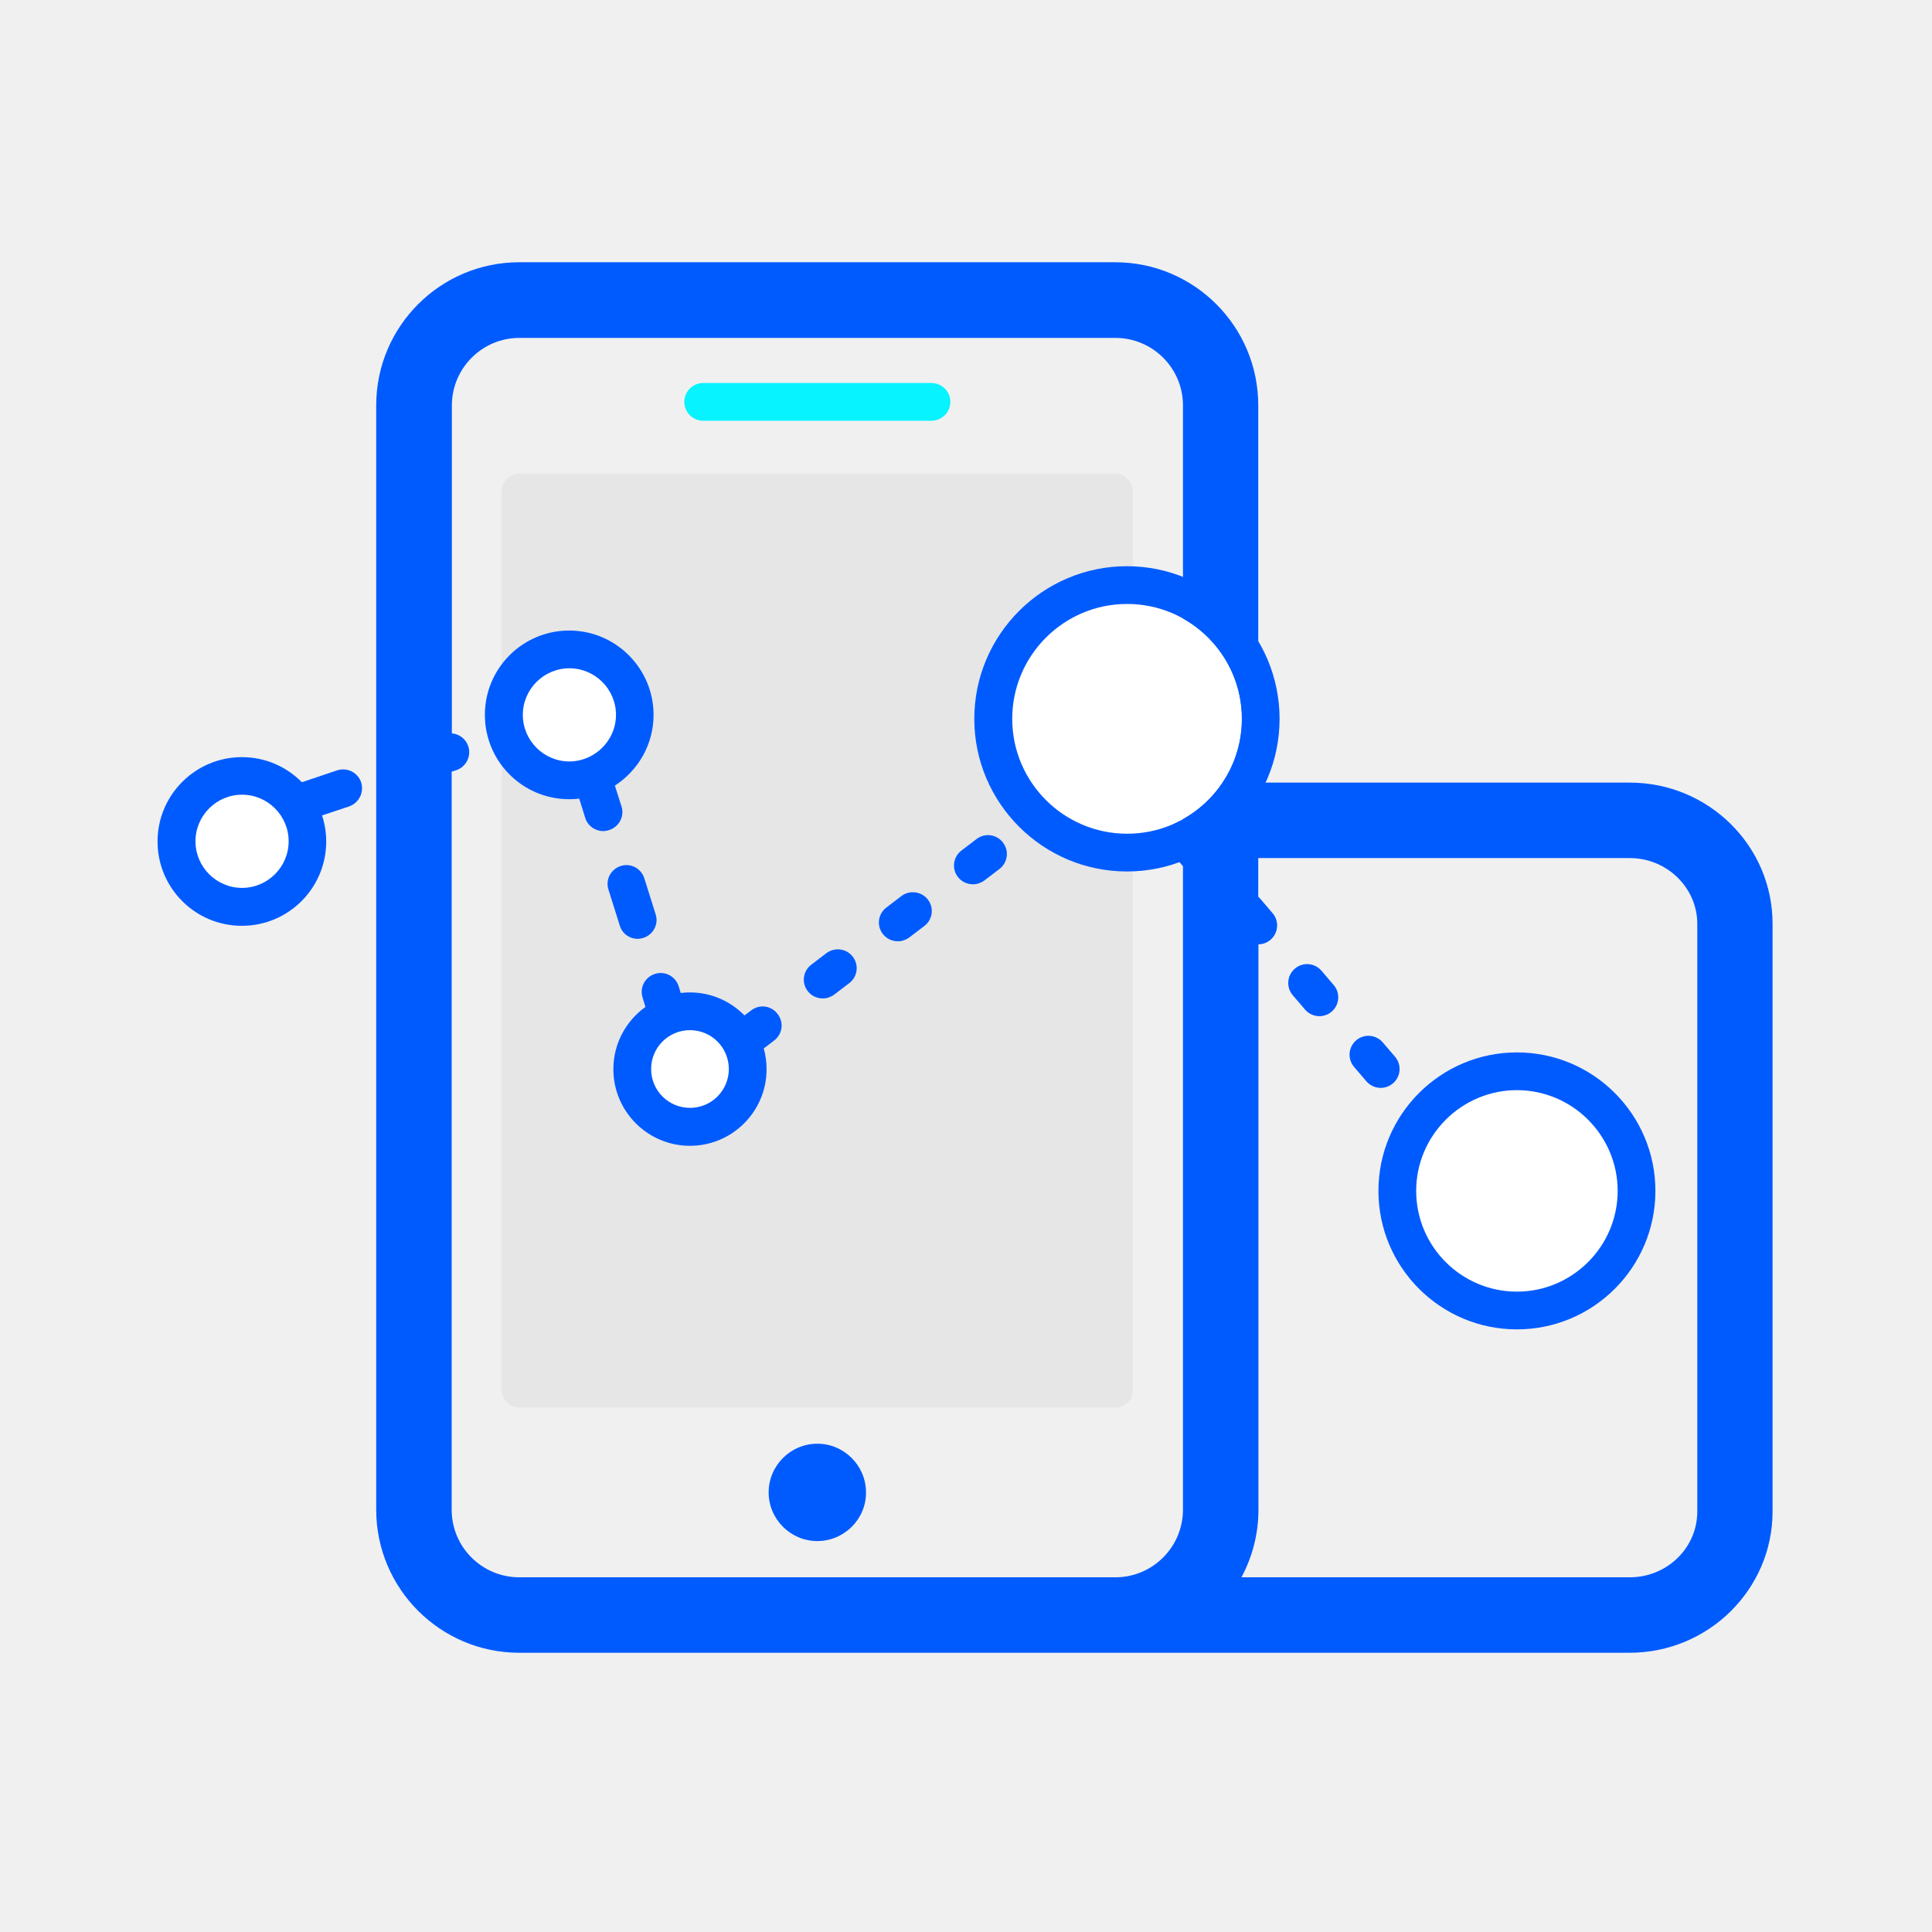
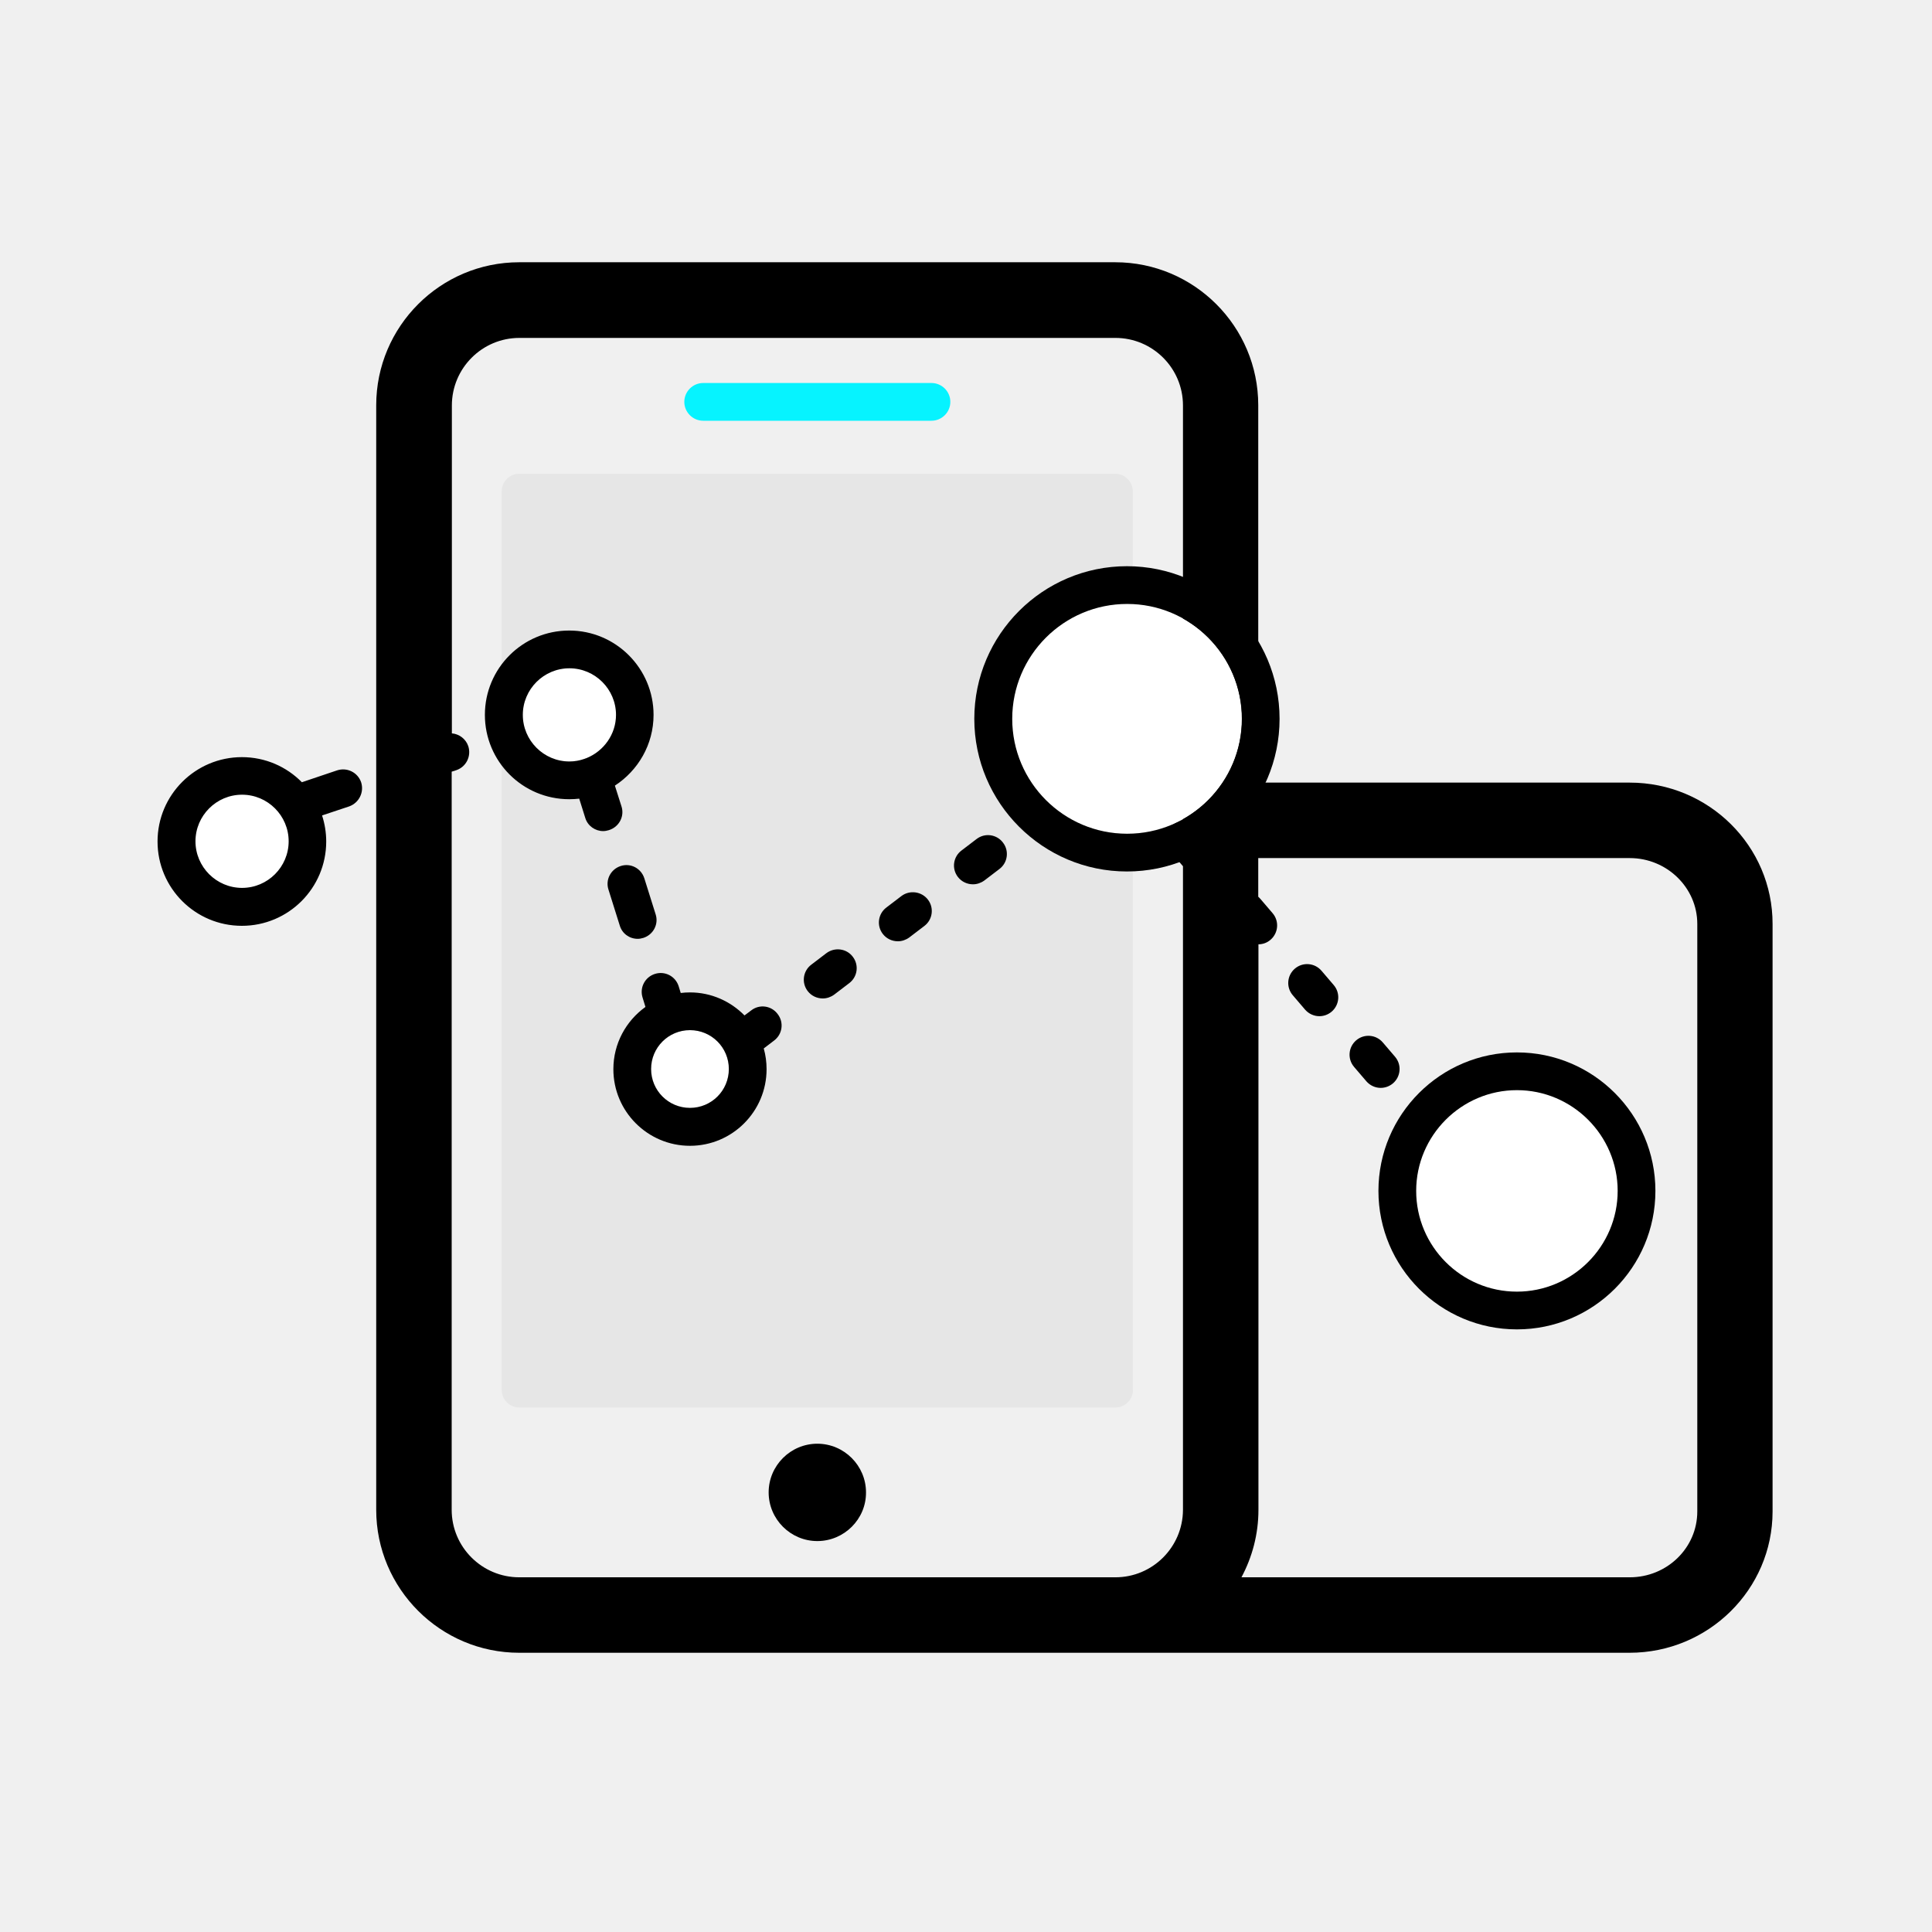
<svg xmlns="http://www.w3.org/2000/svg" width="800px" height="800px" viewBox="0 0 1024 1024" class="icon" version="1.1">
-   <path d="M433.2 816.8c-14.2 0-25.8-11.6-25.8-25.8 0-14.2 11.6-25.8 25.8-25.8 14.2 0 25.8 11.6 25.8 25.8 0.1 14.2-11.6 25.8-25.8 25.8z" fill="#005BFF" />
+   <path d="M433.2 816.8c-14.2 0-25.8-11.6-25.8-25.8 0-14.2 11.6-25.8 25.8-25.8 14.2 0 25.8 11.6 25.8 25.8 0.1 14.2-11.6 25.8-25.8 25.8z" fill="black" />
  <path d="M600.5 736.7c0 5.1-4.2 9.3-9.3 9.3h-316c-5.1 0-9.3-4.2-9.3-9.3V260.4c0-5.1 4.2-9.3 9.3-9.3h315.9c5.1 0 9.3 4.2 9.3 9.3v476.3h0.1z" fill="#E6E6E6" />
  <path d="M301.8 354.2c-13.6 0-24.7 11.1-24.7 24.7s11.1 24.7 24.7 24.7 24.7-11.1 24.7-24.7-11.1-24.7-24.7-24.7zM804 577.8c-29.4 0-53.4 24-53.4 53.4s24 53.4 53.4 53.4 53.4-24 53.4-53.4-24-53.4-53.4-53.4z" fill="#FFFFFF" />
-   <path d="M804 557.8c-40.5 0-73.4 32.9-73.4 73.4s32.9 73.4 73.4 73.4 73.4-32.9 73.4-73.4-32.9-73.4-73.4-73.4z m-53.4 73.4c0-29.4 24-53.4 53.4-53.4s53.4 24 53.4 53.4-24 53.4-53.4 53.4c-29.5 0-53.4-24-53.4-53.4z" fill="#005BFF" />
+   <path d="M804 557.8c-40.5 0-73.4 32.9-73.4 73.4s32.9 73.4 73.4 73.4 73.4-32.9 73.4-73.4-32.9-73.4-73.4-73.4z m-53.4 73.4c0-29.4 24-53.4 53.4-53.4s53.4 24 53.4 53.4-24 53.4-53.4 53.4c-29.5 0-53.4-24-53.4-53.4z" fill="black" />
  <path d="M365.7 546c-11.4 0-20.6 9.2-20.6 20.6s9.2 20.6 20.6 20.6 20.6-9.2 20.6-20.6S377 546 365.7 546zM128.3 421.3c-13.6 0-24.7 11.1-24.7 24.7s11.1 24.7 24.7 24.7S153 459.6 153 446s-11.1-24.7-24.7-24.7z" fill="#FFFFFF" />
-   <path d="M191.4 414.6c-1.8-5.2-7.4-8-12.7-6.3l-18.7 6.3c-8.1-8.2-19.3-13.3-31.8-13.3-24.6 0-44.7 20-44.7 44.7s20 44.7 44.7 44.7 44.7-20 44.7-44.7c0-4.8-0.8-9.5-2.2-13.8l14.4-4.8c5.2-1.9 8-7.5 6.3-12.8z m-63.1 56c-13.6 0-24.7-11.1-24.7-24.7s11.1-24.7 24.7-24.7 24.7 11.1 24.7 24.7-11.1 24.7-24.7 24.7zM329.4 427.4l-3.5-11c12.3-8 20.5-21.8 20.5-37.5 0-24.6-20-44.7-44.7-44.7s-44.7 20-44.7 44.7 20 44.7 44.7 44.7c1.8 0 3.6-0.1 5.3-0.3l3.2 10.2c1.3 4.3 5.3 7 9.5 7 1 0 2-0.2 3-0.5 5.5-1.7 8.4-7.4 6.7-12.6z m-18.5-25.6c-0.4 0.1-0.8 0.3-1.1 0.4-2.5 0.9-5.2 1.4-8 1.4-13.6 0-24.7-11.1-24.7-24.7s11.1-24.7 24.7-24.7 24.7 11.1 24.7 24.7c0 10.3-6.5 19.2-15.6 22.9zM338 497.6c1 0 2-0.2 3-0.5 5.3-1.7 8.2-7.3 6.5-12.5l-6-19.1c-1.7-5.3-7.3-8.2-12.5-6.5-5.3 1.7-8.2 7.3-6.5 12.5l6 19.1c1.3 4.3 5.2 7 9.5 7zM438 505.2l-8 6.1c-4.4 3.3-5.3 9.6-1.9 14 2 2.6 5 3.9 8 3.9 2.1 0 4.2-0.7 6-2l8-6.1c4.4-3.3 5.3-9.6 1.9-14-3.3-4.4-9.6-5.2-14-1.9zM531.6 446.6c-3.3-4.4-9.6-5.3-14-1.9l-8 6.1c-4.4 3.3-5.3 9.6-1.9 14 2 2.6 5 3.9 8 3.9 2.1 0 4.2-0.7 6-2l8-6.1c4.4-3.3 5.3-9.6 1.9-14zM477.8 474.9l-8 6.1c-4.4 3.3-5.3 9.6-1.9 14 2 2.6 5 3.9 8 3.9 2.1 0 4.2-0.7 6-2l8-6.1c4.4-3.3 5.3-9.6 1.9-14-3.3-4.3-9.6-5.2-14-1.9zM398.2 535.5l-3.6 2.7c-7.4-7.5-17.6-12.2-28.9-12.2-1.7 0-3.3 0.1-4.9 0.3l-1.1-3.6c-1.7-5.3-7.3-8.2-12.6-6.5-5.3 1.7-8.2 7.3-6.5 12.6l1.5 4.9c-10.3 7.4-17 19.4-17 33 0 22.4 18.2 40.6 40.6 40.6s40.6-18.2 40.6-40.6c0-3.8-0.5-7.5-1.5-11l5.5-4.2c4.4-3.3 5.3-9.6 1.9-14-3.3-4.5-9.6-5.4-14-2z m-53.1 31.1c0-11.4 9.2-20.6 20.6-20.6s20.6 9.2 20.6 20.6-9.2 20.6-20.6 20.6-20.6-9.2-20.6-20.6z" fill="#005BFF" />
-   <path d="M863.8 414.8H666.9v-200c0-41.8-34-75.8-75.8-75.8H275.2c-41.8 0-75.8 34-75.8 75.8v585.4c0 41.8 34 75.8 75.8 75.8h588.5c41.8 0 75.8-33.6 75.8-74.9V489.8c0.1-41.4-33.9-75-75.7-75zM591.2 836h-316c-19.7 0-35.8-16-35.8-35.8V409l2.5-0.8c5.2-1.8 8-7.4 6.3-12.7-1.3-3.9-4.9-6.5-8.7-6.8V214.9c0-19.7 16-35.8 35.8-35.8h315.9c19.7 0 35.8 16 35.8 35.8V435c-1.9 0.2-3.9 1-5.5 2.3-4.2 3.6-4.7 9.9-1.1 14.1l6.5 7.6 0.1 0.1v341.2c-0.1 19.7-16.1 35.7-35.8 35.7z m308.4-34.9c0 19.3-16 34.9-35.8 34.9H658c5.7-10.7 9-22.8 9-35.8V500.5c2.3 0 4.6-0.8 6.4-2.4 4.2-3.6 4.7-9.9 1.1-14.1l-6.5-7.6c-0.3-0.4-0.7-0.7-1.1-1.1v-20.5h196.9c19.7 0 35.8 15.7 35.8 34.9v311.4z" fill="#005BFF" />
-   <path d="M732.9 552.5c-3.6-4.2-9.9-4.7-14.1-1.1-4.2 3.6-4.7 9.9-1.1 14.1l6.5 7.6c2 2.3 4.8 3.5 7.6 3.5 2.3 0 4.6-0.8 6.5-2.4 4.2-3.6 4.7-9.9 1.1-14.1l-6.5-7.6zM700.4 514.5c-3.6-4.2-9.9-4.7-14.1-1.1s-4.7 9.9-1.1 14.1l6.5 7.6c2 2.3 4.8 3.5 7.6 3.5 2.3 0 4.6-0.8 6.5-2.4 4.2-3.6 4.7-9.9 1.1-14.1l-6.5-7.6z" fill="#005BFF" />
+   <path d="M191.4 414.6c-1.8-5.2-7.4-8-12.7-6.3l-18.7 6.3c-8.1-8.2-19.3-13.3-31.8-13.3-24.6 0-44.7 20-44.7 44.7s20 44.7 44.7 44.7 44.7-20 44.7-44.7c0-4.8-0.8-9.5-2.2-13.8l14.4-4.8c5.2-1.9 8-7.5 6.3-12.8z m-63.1 56c-13.6 0-24.7-11.1-24.7-24.7s11.1-24.7 24.7-24.7 24.7 11.1 24.7 24.7-11.1 24.7-24.7 24.7zM329.4 427.4l-3.5-11c12.3-8 20.5-21.8 20.5-37.5 0-24.6-20-44.7-44.7-44.7s-44.7 20-44.7 44.7 20 44.7 44.7 44.7c1.8 0 3.6-0.1 5.3-0.3l3.2 10.2c1.3 4.3 5.3 7 9.5 7 1 0 2-0.2 3-0.5 5.5-1.7 8.4-7.4 6.7-12.6z m-18.5-25.6c-0.4 0.1-0.8 0.3-1.1 0.4-2.5 0.9-5.2 1.4-8 1.4-13.6 0-24.7-11.1-24.7-24.7s11.1-24.7 24.7-24.7 24.7 11.1 24.7 24.7c0 10.3-6.5 19.2-15.6 22.9zM338 497.6c1 0 2-0.2 3-0.5 5.3-1.7 8.2-7.3 6.5-12.5l-6-19.1c-1.7-5.3-7.3-8.2-12.5-6.5-5.3 1.7-8.2 7.3-6.5 12.5l6 19.1c1.3 4.3 5.2 7 9.5 7zM438 505.2l-8 6.1c-4.4 3.3-5.3 9.6-1.9 14 2 2.6 5 3.9 8 3.9 2.1 0 4.2-0.7 6-2l8-6.1c4.4-3.3 5.3-9.6 1.9-14-3.3-4.4-9.6-5.2-14-1.9zM531.6 446.6c-3.3-4.4-9.6-5.3-14-1.9l-8 6.1c-4.4 3.3-5.3 9.6-1.9 14 2 2.6 5 3.9 8 3.9 2.1 0 4.2-0.7 6-2l8-6.1c4.4-3.3 5.3-9.6 1.9-14zM477.8 474.9l-8 6.1c-4.4 3.3-5.3 9.6-1.9 14 2 2.6 5 3.9 8 3.9 2.1 0 4.2-0.7 6-2l8-6.1c4.4-3.3 5.3-9.6 1.9-14-3.3-4.3-9.6-5.2-14-1.9zM398.2 535.5l-3.6 2.7c-7.4-7.5-17.6-12.2-28.9-12.2-1.7 0-3.3 0.1-4.9 0.3l-1.1-3.6c-1.7-5.3-7.3-8.2-12.6-6.5-5.3 1.7-8.2 7.3-6.5 12.6l1.5 4.9c-10.3 7.4-17 19.4-17 33 0 22.4 18.2 40.6 40.6 40.6s40.6-18.2 40.6-40.6c0-3.8-0.5-7.5-1.5-11l5.5-4.2c4.4-3.3 5.3-9.6 1.9-14-3.3-4.5-9.6-5.4-14-2z m-53.1 31.1c0-11.4 9.2-20.6 20.6-20.6s20.6 9.2 20.6 20.6-9.2 20.6-20.6 20.6-20.6-9.2-20.6-20.6z" fill="black" />
+   <path d="M863.8 414.8H666.9v-200c0-41.8-34-75.8-75.8-75.8H275.2c-41.8 0-75.8 34-75.8 75.8v585.4c0 41.8 34 75.8 75.8 75.8h588.5c41.8 0 75.8-33.6 75.8-74.9V489.8c0.1-41.4-33.9-75-75.7-75zM591.2 836h-316c-19.7 0-35.8-16-35.8-35.8V409l2.5-0.8c5.2-1.8 8-7.4 6.3-12.7-1.3-3.9-4.9-6.5-8.7-6.8V214.9c0-19.7 16-35.8 35.8-35.8h315.9c19.7 0 35.8 16 35.8 35.8V435c-1.9 0.2-3.9 1-5.5 2.3-4.2 3.6-4.7 9.9-1.1 14.1l6.5 7.6 0.1 0.1v341.2c-0.1 19.7-16.1 35.7-35.8 35.7z m308.4-34.9c0 19.3-16 34.9-35.8 34.9H658c5.7-10.7 9-22.8 9-35.8V500.5c2.3 0 4.6-0.8 6.4-2.4 4.2-3.6 4.7-9.9 1.1-14.1l-6.5-7.6c-0.3-0.4-0.7-0.7-1.1-1.1v-20.5h196.9c19.7 0 35.8 15.7 35.8 34.9v311.4z" fill="black" />
+   <path d="M732.9 552.5c-3.6-4.2-9.9-4.7-14.1-1.1-4.2 3.6-4.7 9.9-1.1 14.1l6.5 7.6c2 2.3 4.8 3.5 7.6 3.5 2.3 0 4.6-0.8 6.5-2.4 4.2-3.6 4.7-9.9 1.1-14.1l-6.5-7.6zM700.4 514.5c-3.6-4.2-9.9-4.7-14.1-1.1s-4.7 9.9-1.1 14.1l6.5 7.6c2 2.3 4.8 3.5 7.6 3.5 2.3 0 4.6-0.8 6.5-2.4 4.2-3.6 4.7-9.9 1.1-14.1l-6.5-7.6z" fill="black" />
  <path d="M493.7 223h-121c-5.5 0-10-4.5-10-10s4.5-10 10-10h121c5.5 0 10 4.5 10 10s-4.5 10-10 10z" fill="#06F3FF" />
  <path d="M597.3 320.1c-33.6 0-60.9 27.3-60.9 60.9s27.3 60.9 60.9 60.9 60.9-27.3 60.9-60.9-27.3-60.9-60.9-60.9z" fill="#FFFFFF" />
-   <path d="M597.3 300.1c-44.6 0-80.9 36.3-80.9 80.9 0 44.6 36.3 80.9 80.9 80.9 44.6 0 80.9-36.3 80.9-80.9 0-44.6-36.3-80.9-80.9-80.9zM536.5 381c0-33.6 27.3-60.9 60.9-60.9s60.9 27.3 60.9 60.9-27.3 60.9-60.9 60.9-60.9-27.3-60.9-60.9z" fill="#005BFF" />
+   <path d="M597.3 300.1c-44.6 0-80.9 36.3-80.9 80.9 0 44.6 36.3 80.9 80.9 80.9 44.6 0 80.9-36.3 80.9-80.9 0-44.6-36.3-80.9-80.9-80.9zM536.5 381c0-33.6 27.3-60.9 60.9-60.9s60.9 27.3 60.9 60.9-27.3 60.9-60.9 60.9-60.9-27.3-60.9-60.9z" fill="black" />
</svg>
